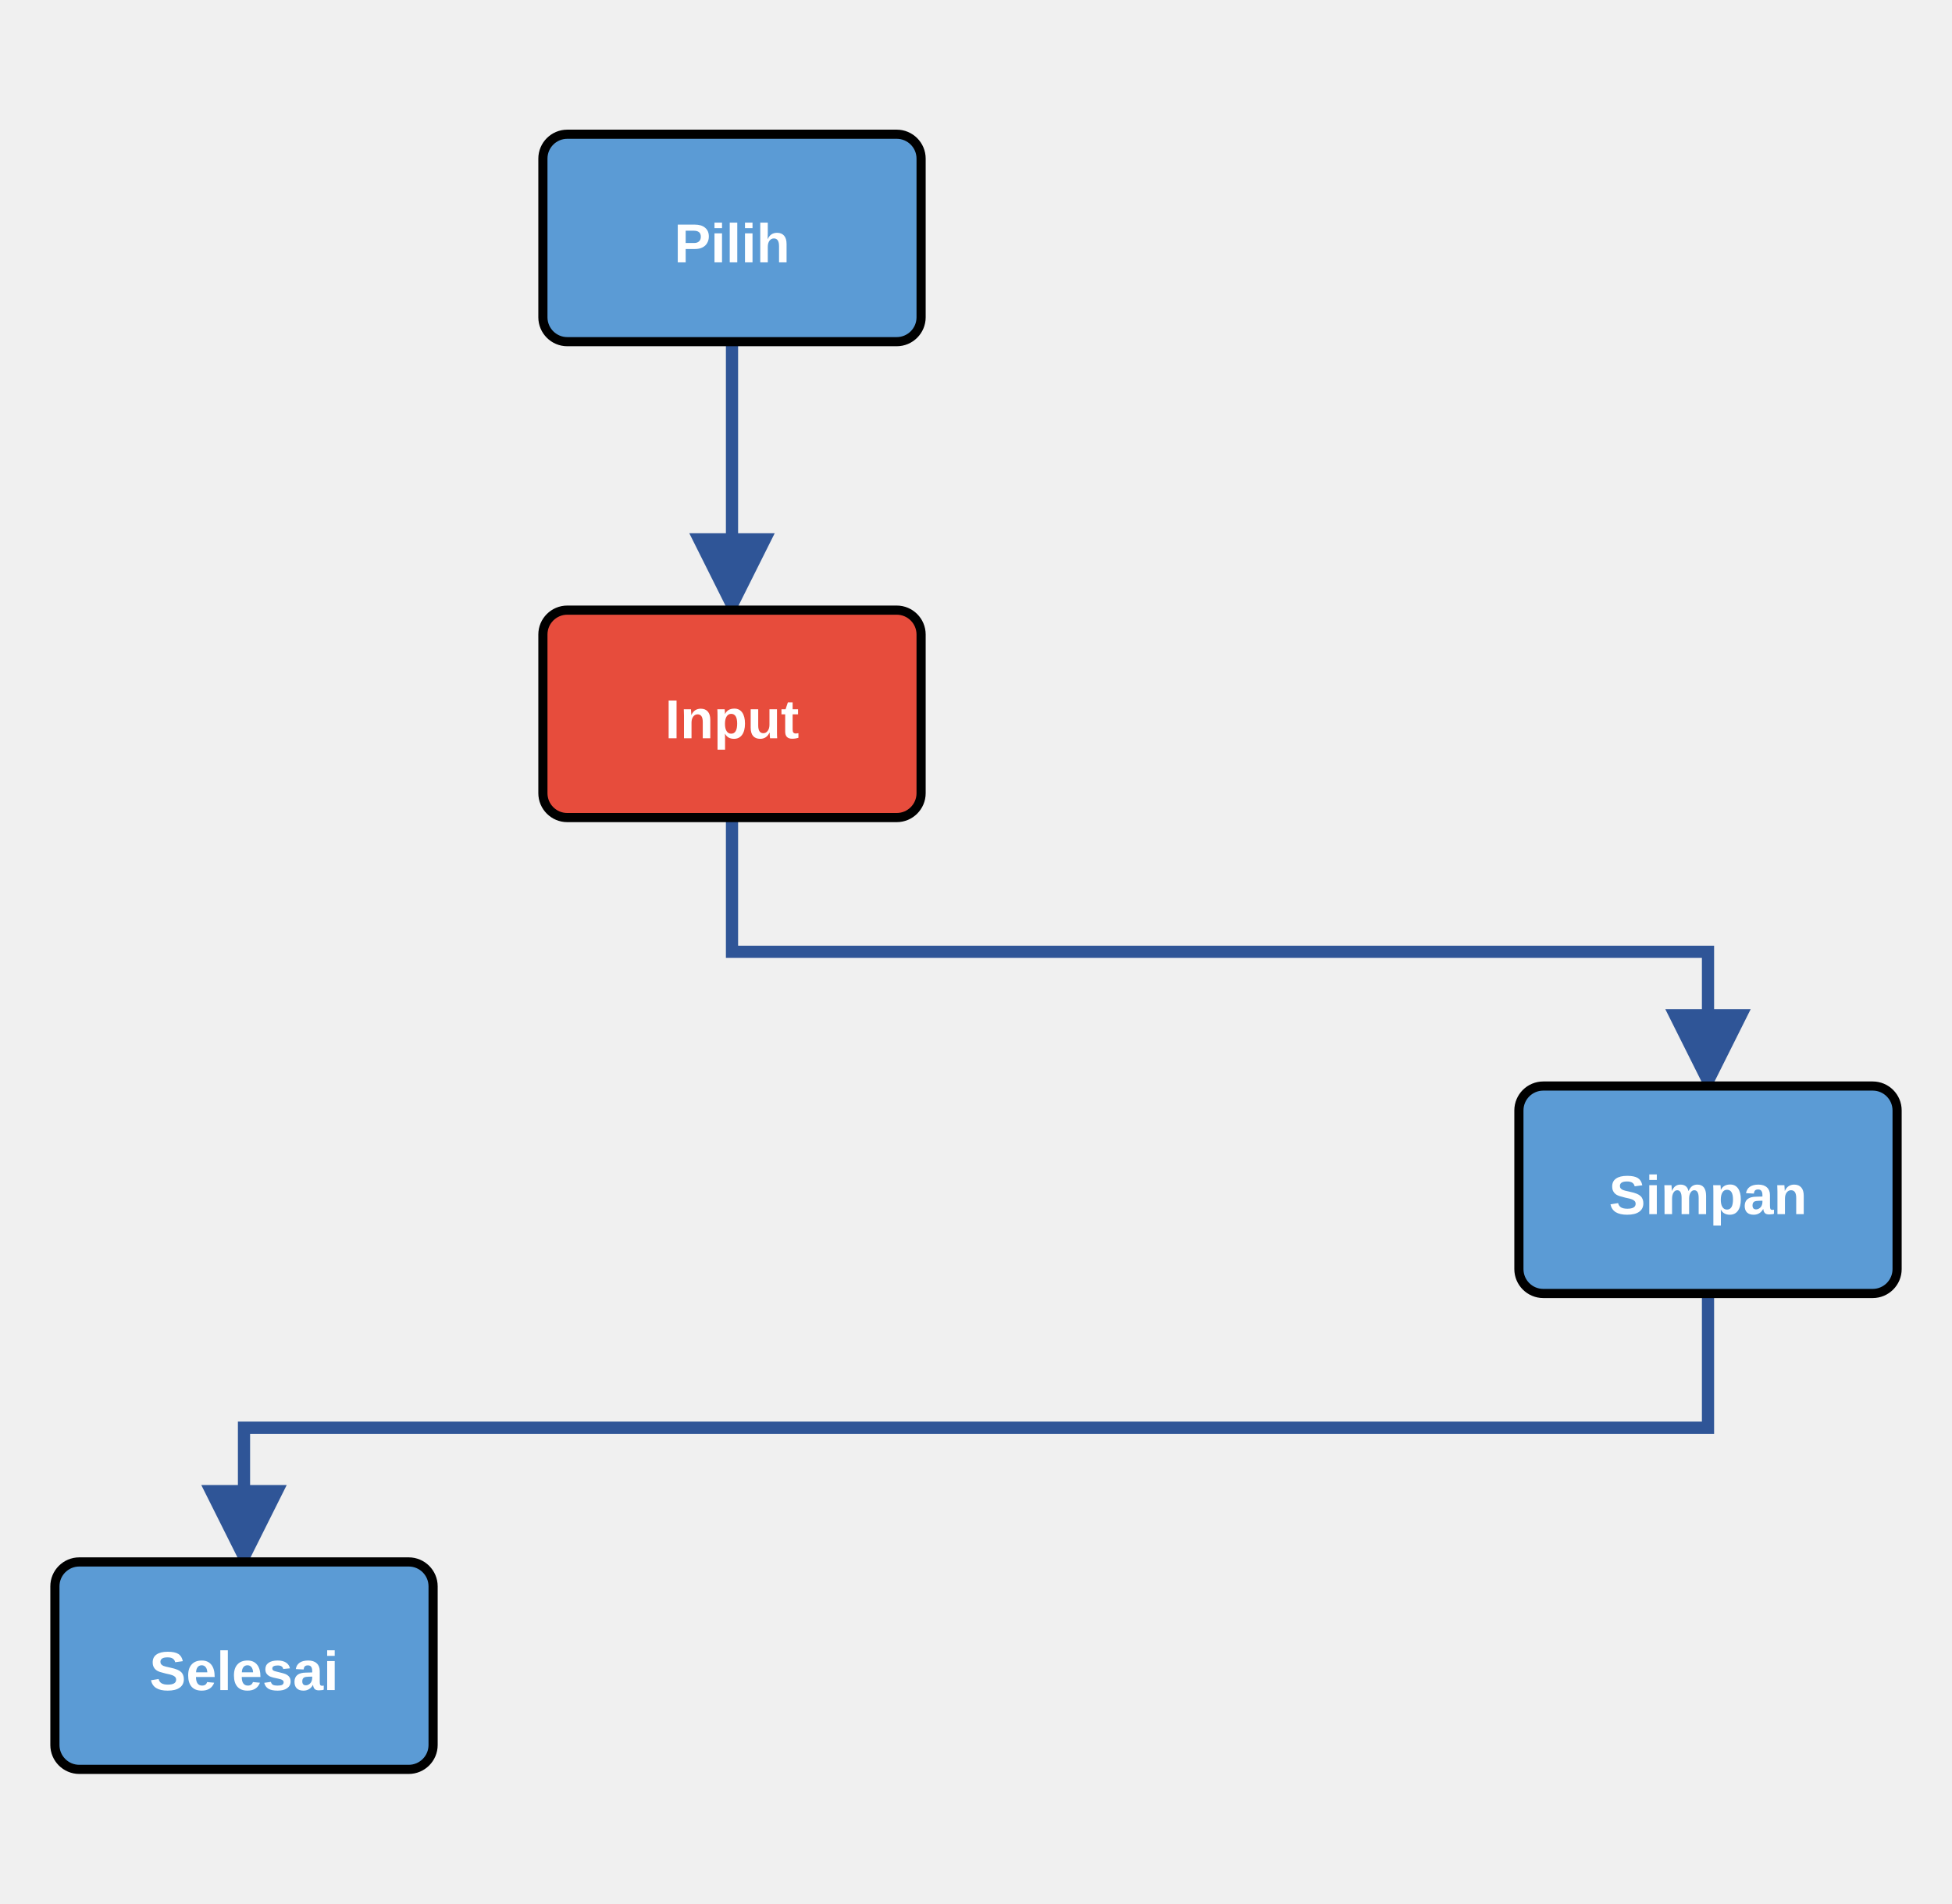
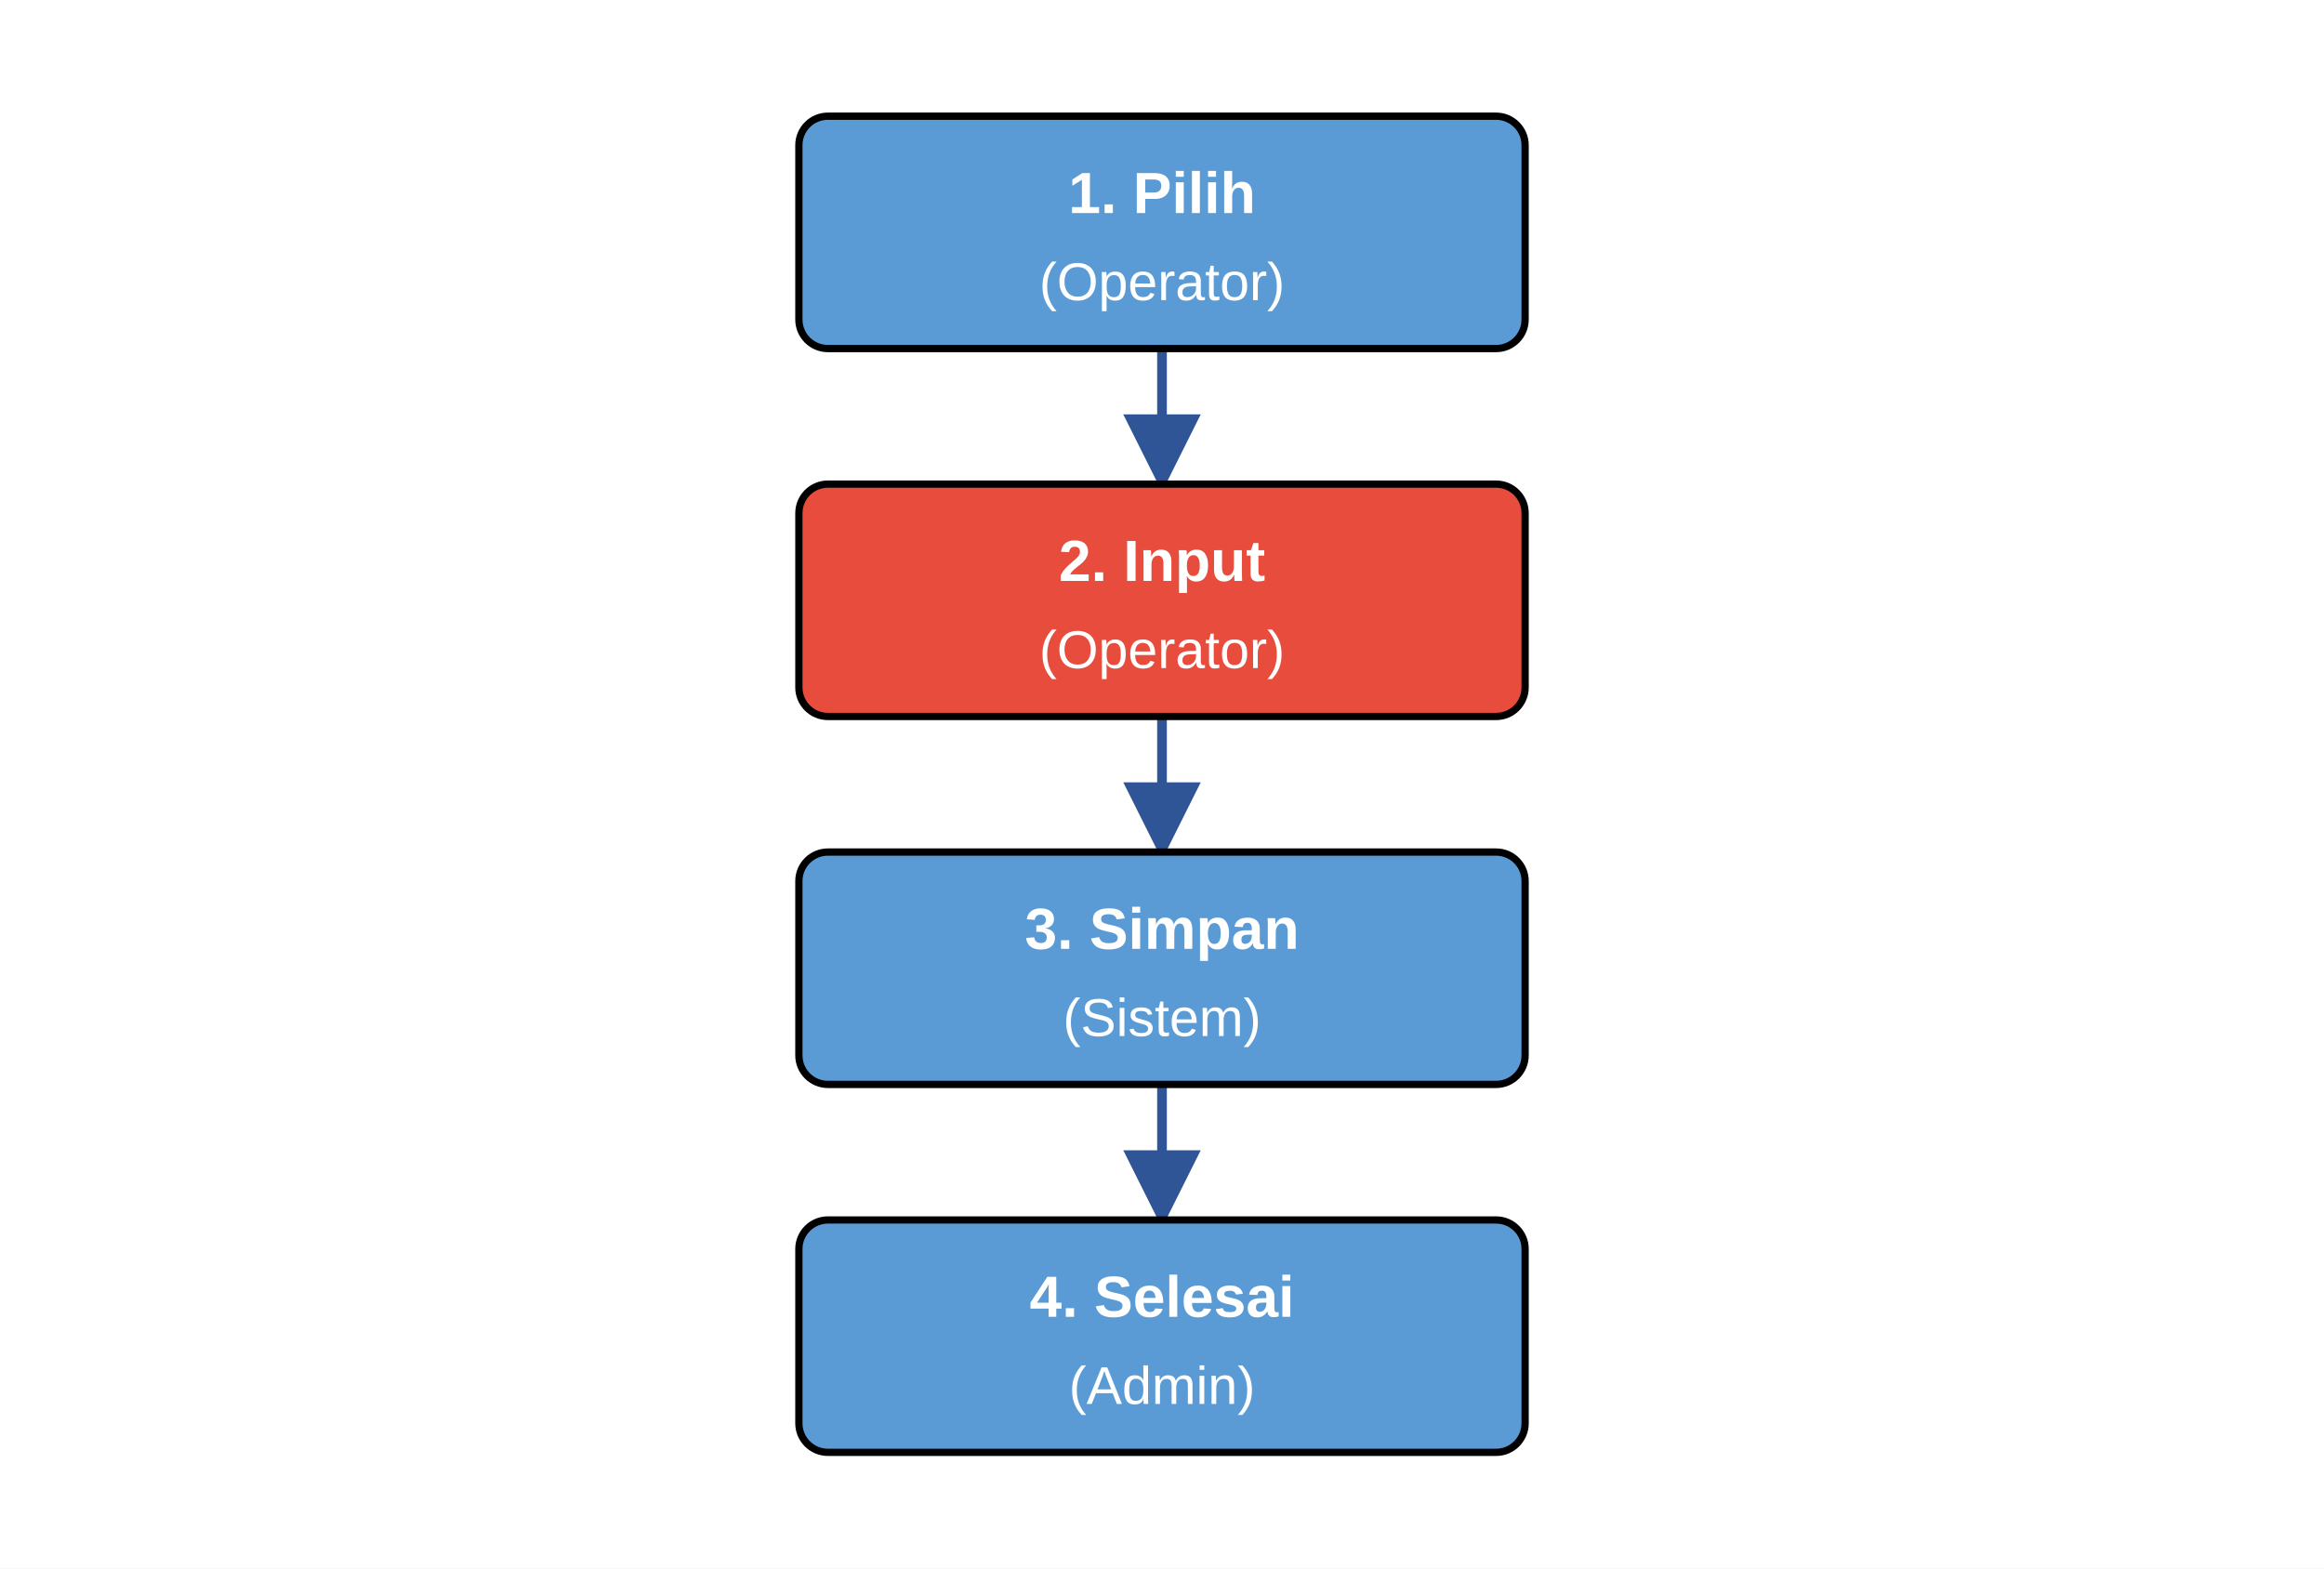
- <svg xmlns="http://www.w3.org/2000/svg" width="100%" height="312" viewBox="0 0 320 312" preserveAspectRatio="xMidYMid meet">
+ <svg xmlns="http://www.w3.org/2000/svg" width="480" height="324" viewBox="0 0 480 324">
+   <rect width="100%" height="100%" fill="#ffffff" />
  <defs>
-     <marker id="arr-sopbuatlaporankantor" viewBox="0 0 10 10" refX="9" refY="5" markerWidth="7" markerHeight="7" orient="auto">
+     <marker id="arr" viewBox="0 0 10 10" refX="9" refY="5" markerWidth="8" markerHeight="8" orient="auto">
      <path d="M0,0 L10,5 L0,10 z" fill="#2F5597" />
    </marker>
  </defs>
-   <line x1="120" y1="56" x2="120" y2="100" stroke="#2F5597" stroke-width="2" marker-end="url(#arr-sopbuatlaporankantor)" />
-   <path d="M120 134 L120 156 L280 156 L280 178" fill="none" stroke="#2F5597" stroke-width="2" marker-end="url(#arr-sopbuatlaporankantor)" />
-   <path d="M280 212 L280 234 L40 234 L40 256" fill="none" stroke="#2F5597" stroke-width="2" marker-end="url(#arr-sopbuatlaporankantor)" />
-   <g>
-     <rect x="89" y="22" width="62" height="34" rx="4" fill="#5B9BD5" stroke="#000" stroke-width="1.5" />
-     <text x="120" y="43" text-anchor="middle" font-size="9" font-weight="bold" fill="#fff" font-family="Arial">Pilih</text>
-   </g>
-   <g>
-     <rect x="89" y="100" width="62" height="34" rx="4" fill="#E74C3C" stroke="#000" stroke-width="1.5" />
-     <text x="120" y="121" text-anchor="middle" font-size="9" font-weight="bold" fill="#fff" font-family="Arial">Input</text>
-   </g>
-   <g>
-     <rect x="249" y="178" width="62" height="34" rx="4" fill="#5B9BD5" stroke="#000" stroke-width="1.5" />
-     <text x="280" y="199" text-anchor="middle" font-size="9" font-weight="bold" fill="#fff" font-family="Arial">Simpan</text>
-   </g>
-   <g>
-     <rect x="9" y="256" width="62" height="34" rx="4" fill="#5B9BD5" stroke="#000" stroke-width="1.5" />
-     <text x="40" y="277" text-anchor="middle" font-size="9" font-weight="bold" fill="#fff" font-family="Arial">Selesai</text>
-   </g>
+   <line x1="240" y1="72" x2="240" y2="100" stroke="#2F5597" stroke-width="2" marker-end="url(#arr)" />
+   <line x1="240" y1="148" x2="240" y2="176" stroke="#2F5597" stroke-width="2" marker-end="url(#arr)" />
+   <line x1="240" y1="224" x2="240" y2="252" stroke="#2F5597" stroke-width="2" marker-end="url(#arr)" />
+   <rect x="165" y="24" width="150" height="48" rx="6" fill="#5B9BD5" stroke="#000" stroke-width="1.5" />
+   <text x="240" y="44" text-anchor="middle" font-size="12" font-weight="bold" fill="#fff" font-family="Arial">1. Pilih</text>
+   <text x="240" y="62" text-anchor="middle" font-size="11" fill="#fff" font-family="Arial">(Operator)</text>
+   <rect x="165" y="100" width="150" height="48" rx="6" fill="#E74C3C" stroke="#000" stroke-width="1.5" />
+   <text x="240" y="120" text-anchor="middle" font-size="12" font-weight="bold" fill="#fff" font-family="Arial">2. Input</text>
+   <text x="240" y="138" text-anchor="middle" font-size="11" fill="#fff" font-family="Arial">(Operator)</text>
+   <rect x="165" y="176" width="150" height="48" rx="6" fill="#5B9BD5" stroke="#000" stroke-width="1.5" />
+   <text x="240" y="196" text-anchor="middle" font-size="12" font-weight="bold" fill="#fff" font-family="Arial">3. Simpan</text>
+   <text x="240" y="214" text-anchor="middle" font-size="11" fill="#fff" font-family="Arial">(Sistem)</text>
+   <rect x="165" y="252" width="150" height="48" rx="6" fill="#5B9BD5" stroke="#000" stroke-width="1.5" />
+   <text x="240" y="272" text-anchor="middle" font-size="12" font-weight="bold" fill="#fff" font-family="Arial">4. Selesai</text>
+   <text x="240" y="290" text-anchor="middle" font-size="11" fill="#fff" font-family="Arial">(Admin)</text>
</svg>
